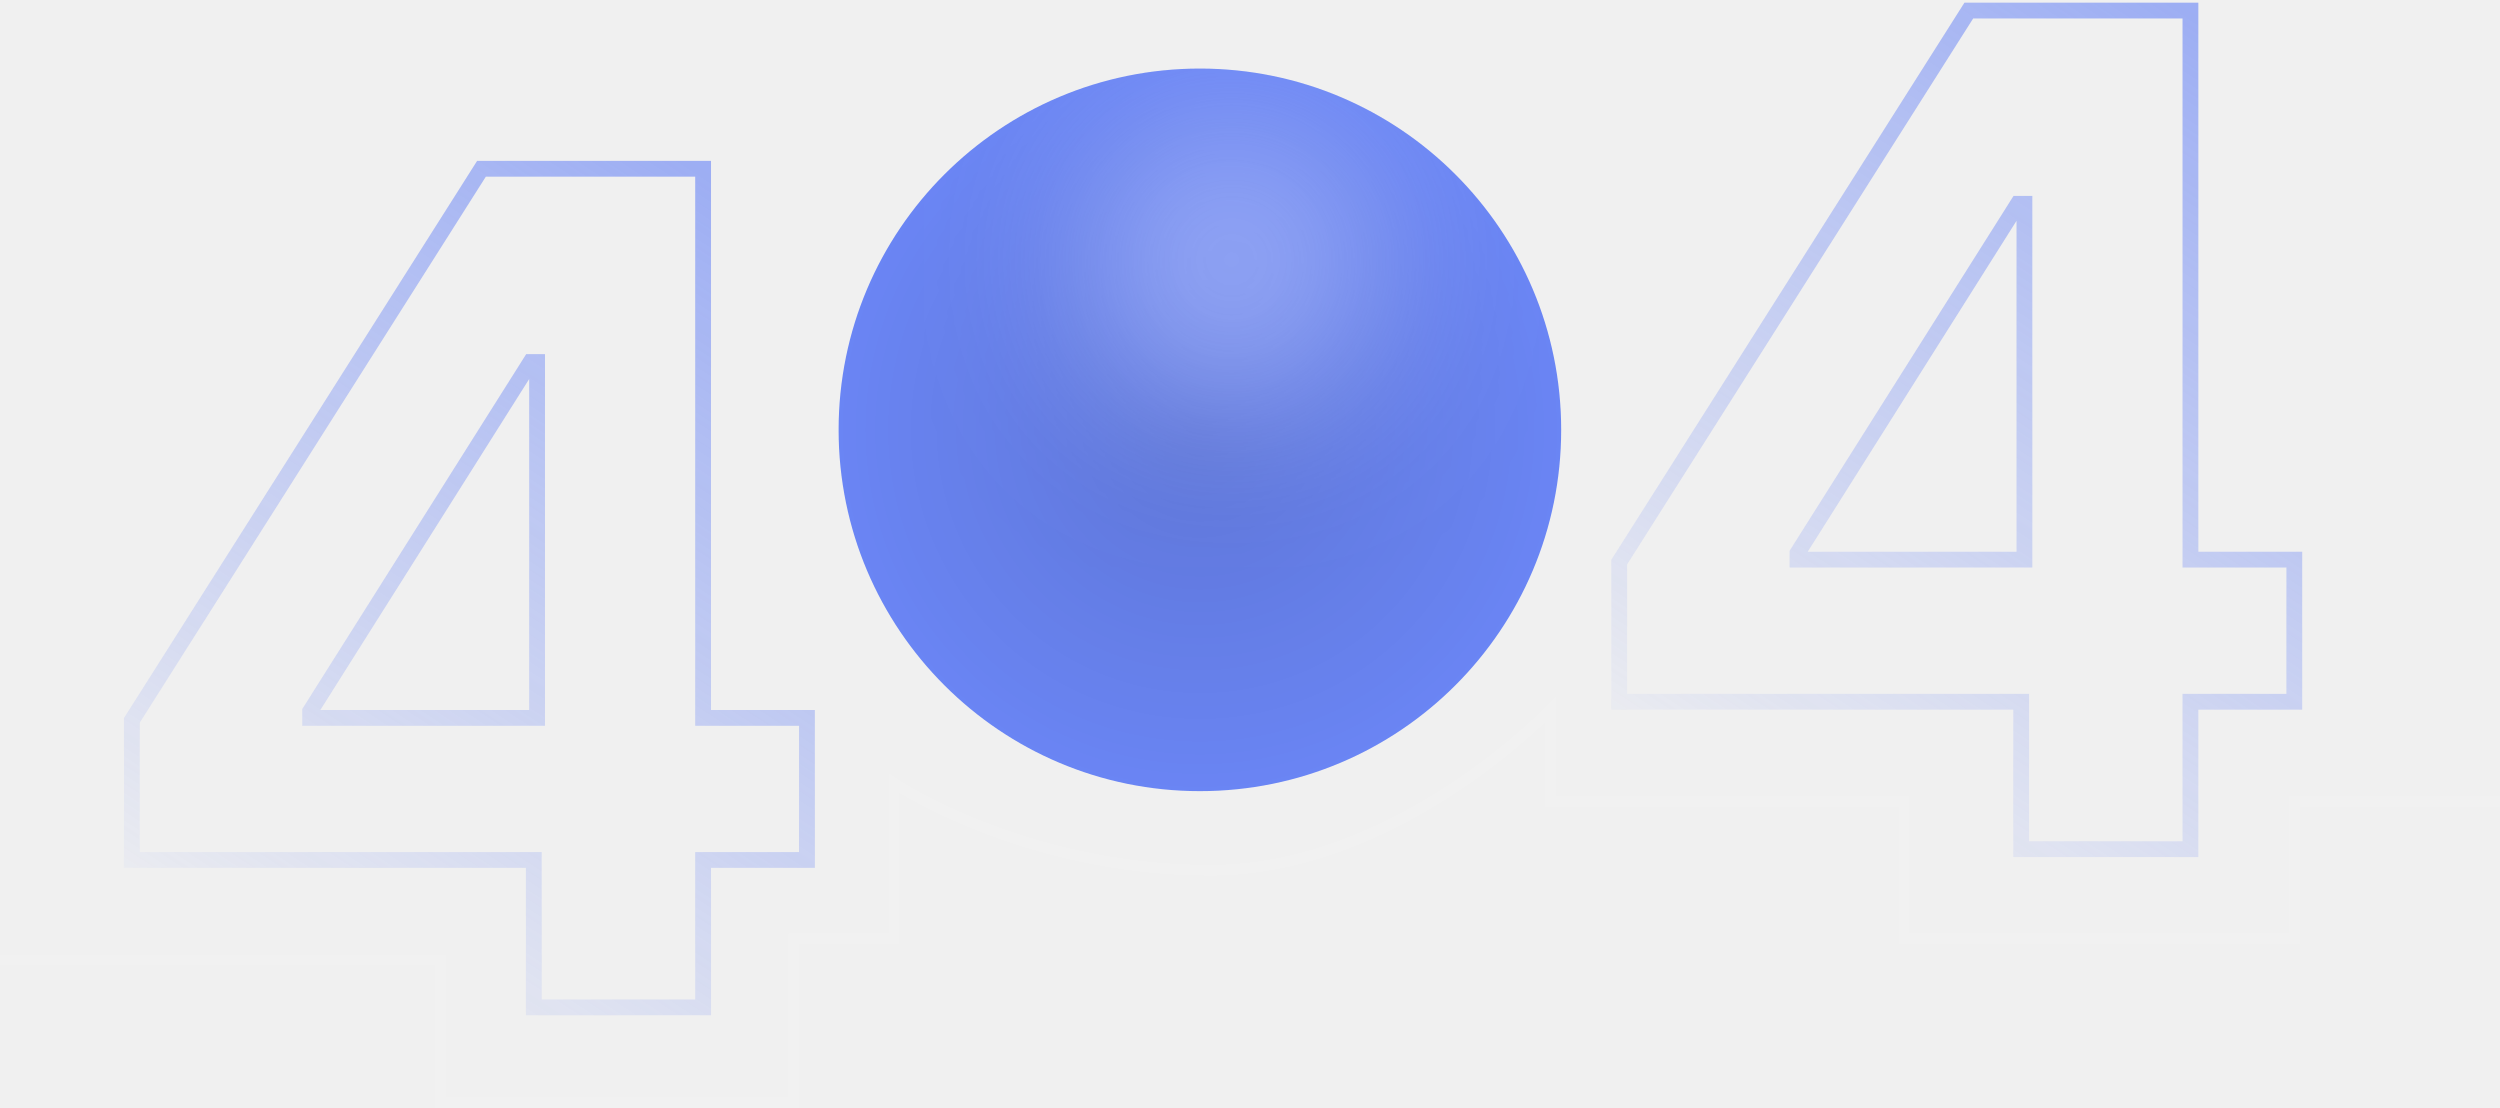
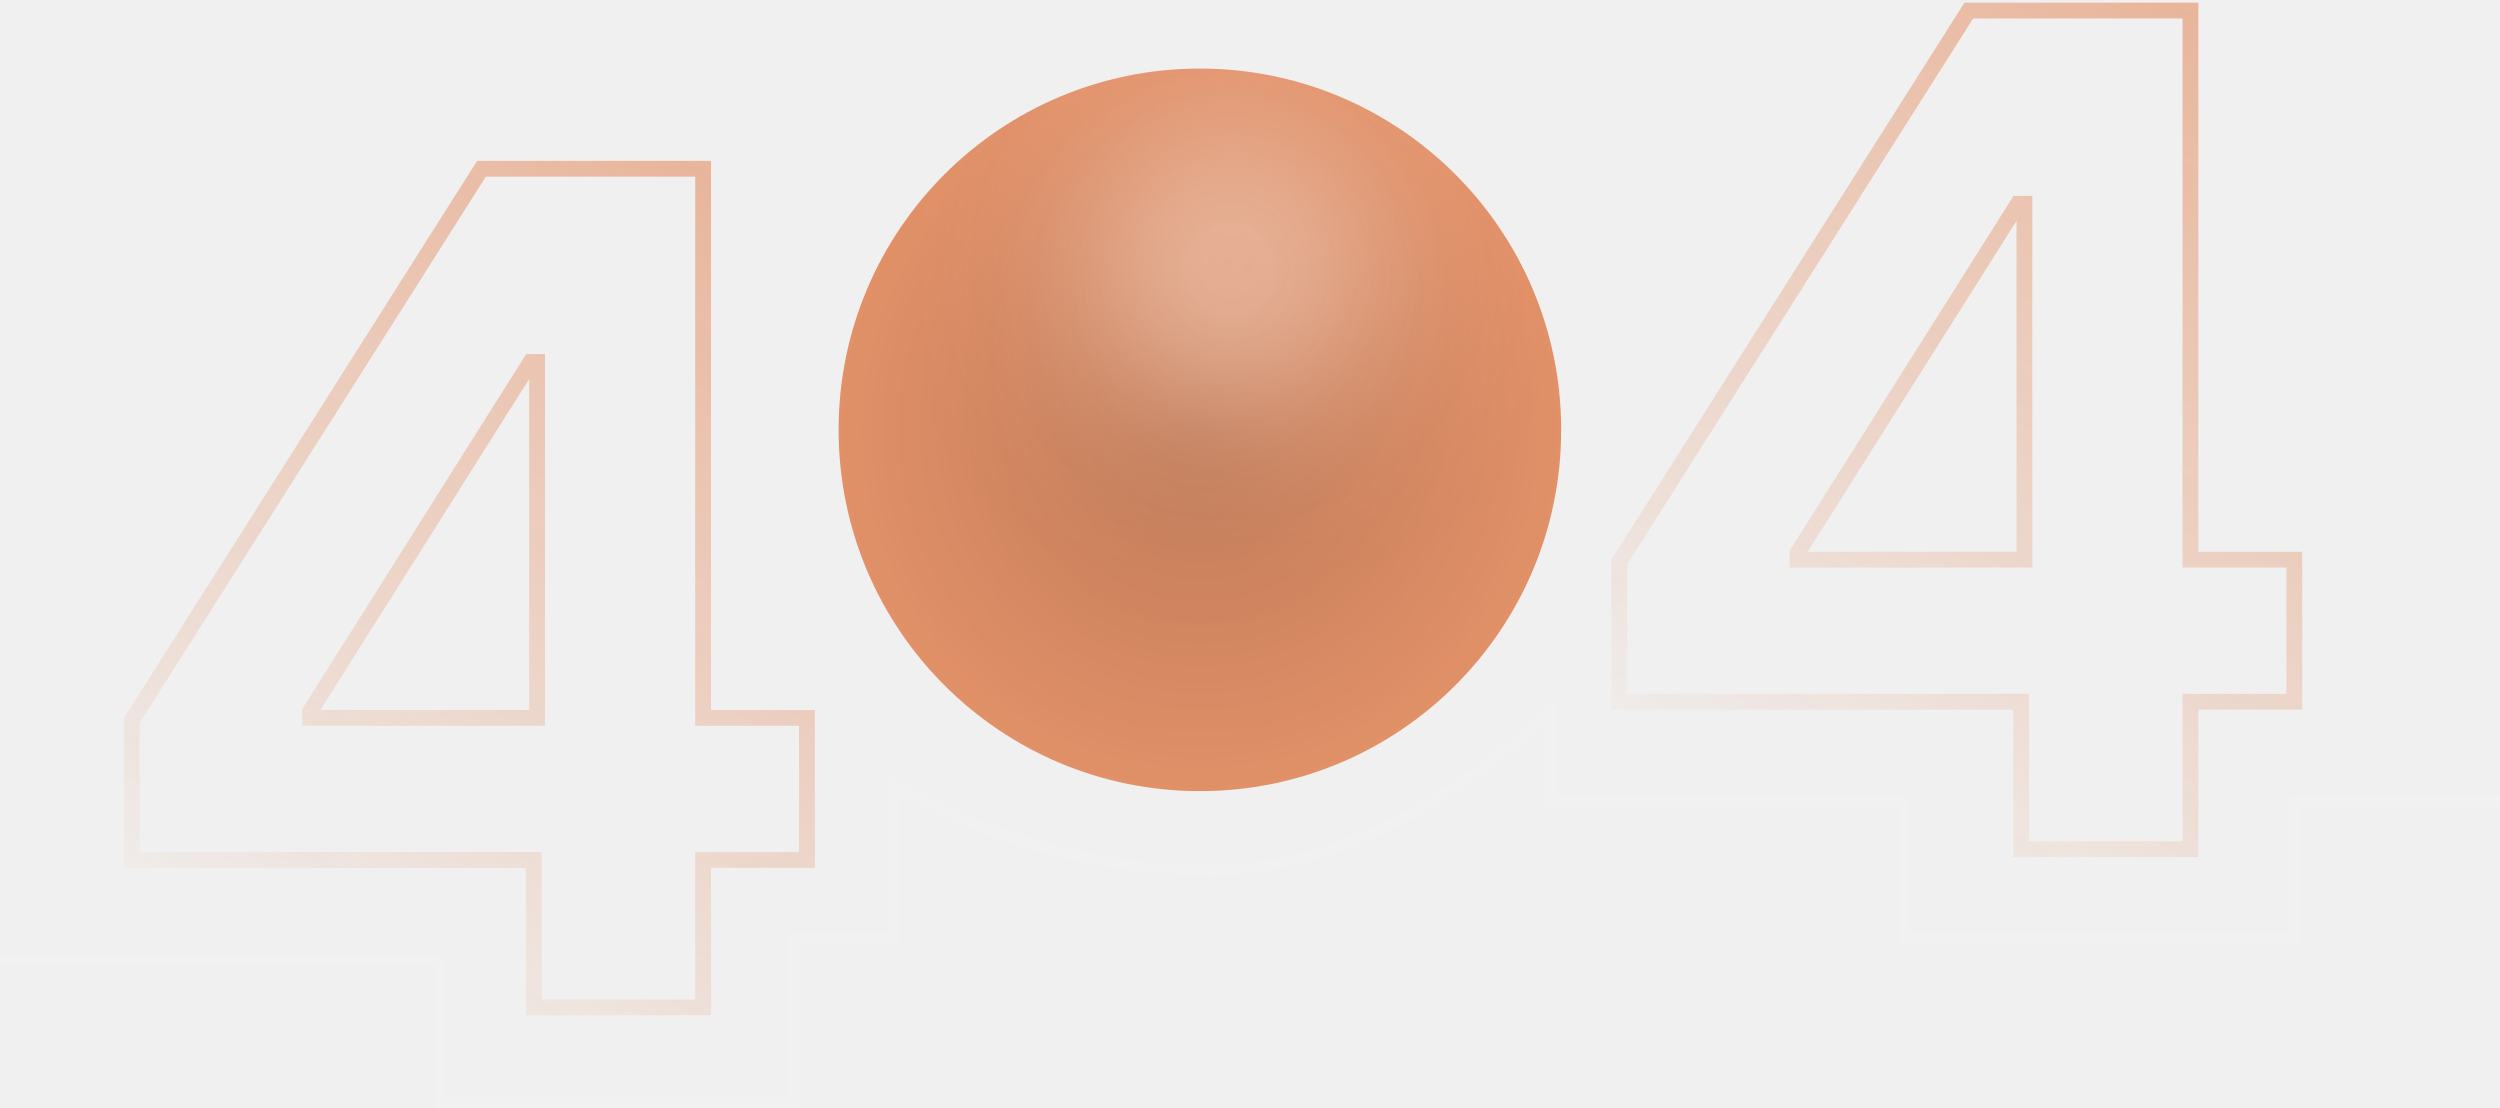
<svg xmlns="http://www.w3.org/2000/svg" xmlns:xlink="http://www.w3.org/1999/xlink" fill="none" height="210" viewBox="0 0 474 210" width="474">
  <filter id="a" color-interpolation-filters="sRGB" filterUnits="userSpaceOnUse" height="116.412" width="116.412" x="175.337" y="-8.941">
    <feFlood flood-opacity="0" result="BackgroundImageFix" />
    <feBlend in="SourceGraphic" in2="BackgroundImageFix" mode="normal" result="shape" />
    <feGaussianBlur result="effect1_foregroundBlur_116:1137" stdDeviation="15" />
  </filter>
  <linearGradient id="b">
-     <stop offset="0" stop-color="#4a6cf7" stop-opacity="0" />
-     <stop offset="1" stop-color="#4a6cf7" />
+     <stop offset="0" stop-color="#E17B47" stop-opacity="0" />
+     <stop offset="1" stop-color="#E17B47" />
  </linearGradient>
  <linearGradient id="c" gradientUnits="userSpaceOnUse" x1="25" x2="126.155" xlink:href="#b" y1="183" y2="27.084" />
  <linearGradient id="d" gradientUnits="userSpaceOnUse" x1="307" x2="408.155" xlink:href="#b" y1="153" y2="-2.916" />
  <radialGradient id="e" cx="0" cy="0" gradientTransform="matrix(0 73.5368 -73.5368 0 227.5 81.5)" gradientUnits="userSpaceOnUse" r="1">
    <stop offset="0" stop-opacity=".47" />
    <stop offset="1" stop-opacity="0" />
  </radialGradient>
  <mask id="f" height="137" maskUnits="userSpaceOnUse" width="137" x="159" y="13">
-     <circle cx="227.5" cy="81.5" fill="#4a6cf7" opacity=".8" r="68.5" />
+     <circle cx="227.5" cy="81.5" fill="#E17B47" opacity=".8" r="68.5" />
  </mask>
  <path d="m25 163.051h76.211v27.949h32.097v-27.949h19.692v-26.94h-19.692v-104.111h-42.021l-66.287 104.577zm76.831-26.94h-43.029v-1.242l41.788-66.225h1.24z" opacity=".5" stroke="url(#c)" stroke-width="3" />
  <path d="m307 133.051h76.211v27.949h32.097v-27.949h19.692v-26.94h-19.692v-104.111h-42.021l-66.287 104.577zm76.831-26.94h-43.028v-1.242l41.788-66.225h1.24z" opacity=".5" stroke="url(#d)" stroke-width="3" />
-   <circle cx="227.5" cy="81.5" fill="#4a6cf7" opacity=".8" r="68.5" />
+   <circle cx="227.5" cy="81.5" fill="#E17B47" opacity=".8" r="68.5" />
  <g mask="url(#f)">
    <circle cx="227.5" cy="81.5" fill="url(#e)" opacity=".8" r="68.5" />
    <g filter="url(#a)" opacity=".8">
      <circle cx="233.543" cy="49.264" fill="#fff" r="28.206" />
    </g>
  </g>
  <path d="m0 182h83.5v27h67v-31h19v-29.5s24.5 16.5 60 16.5 64.5-30.5 64.5-30.5v17.5h12.5 54.5v26h74v-26h39" stroke="#fff" stroke-opacity=".08" stroke-width="2" />
</svg>
